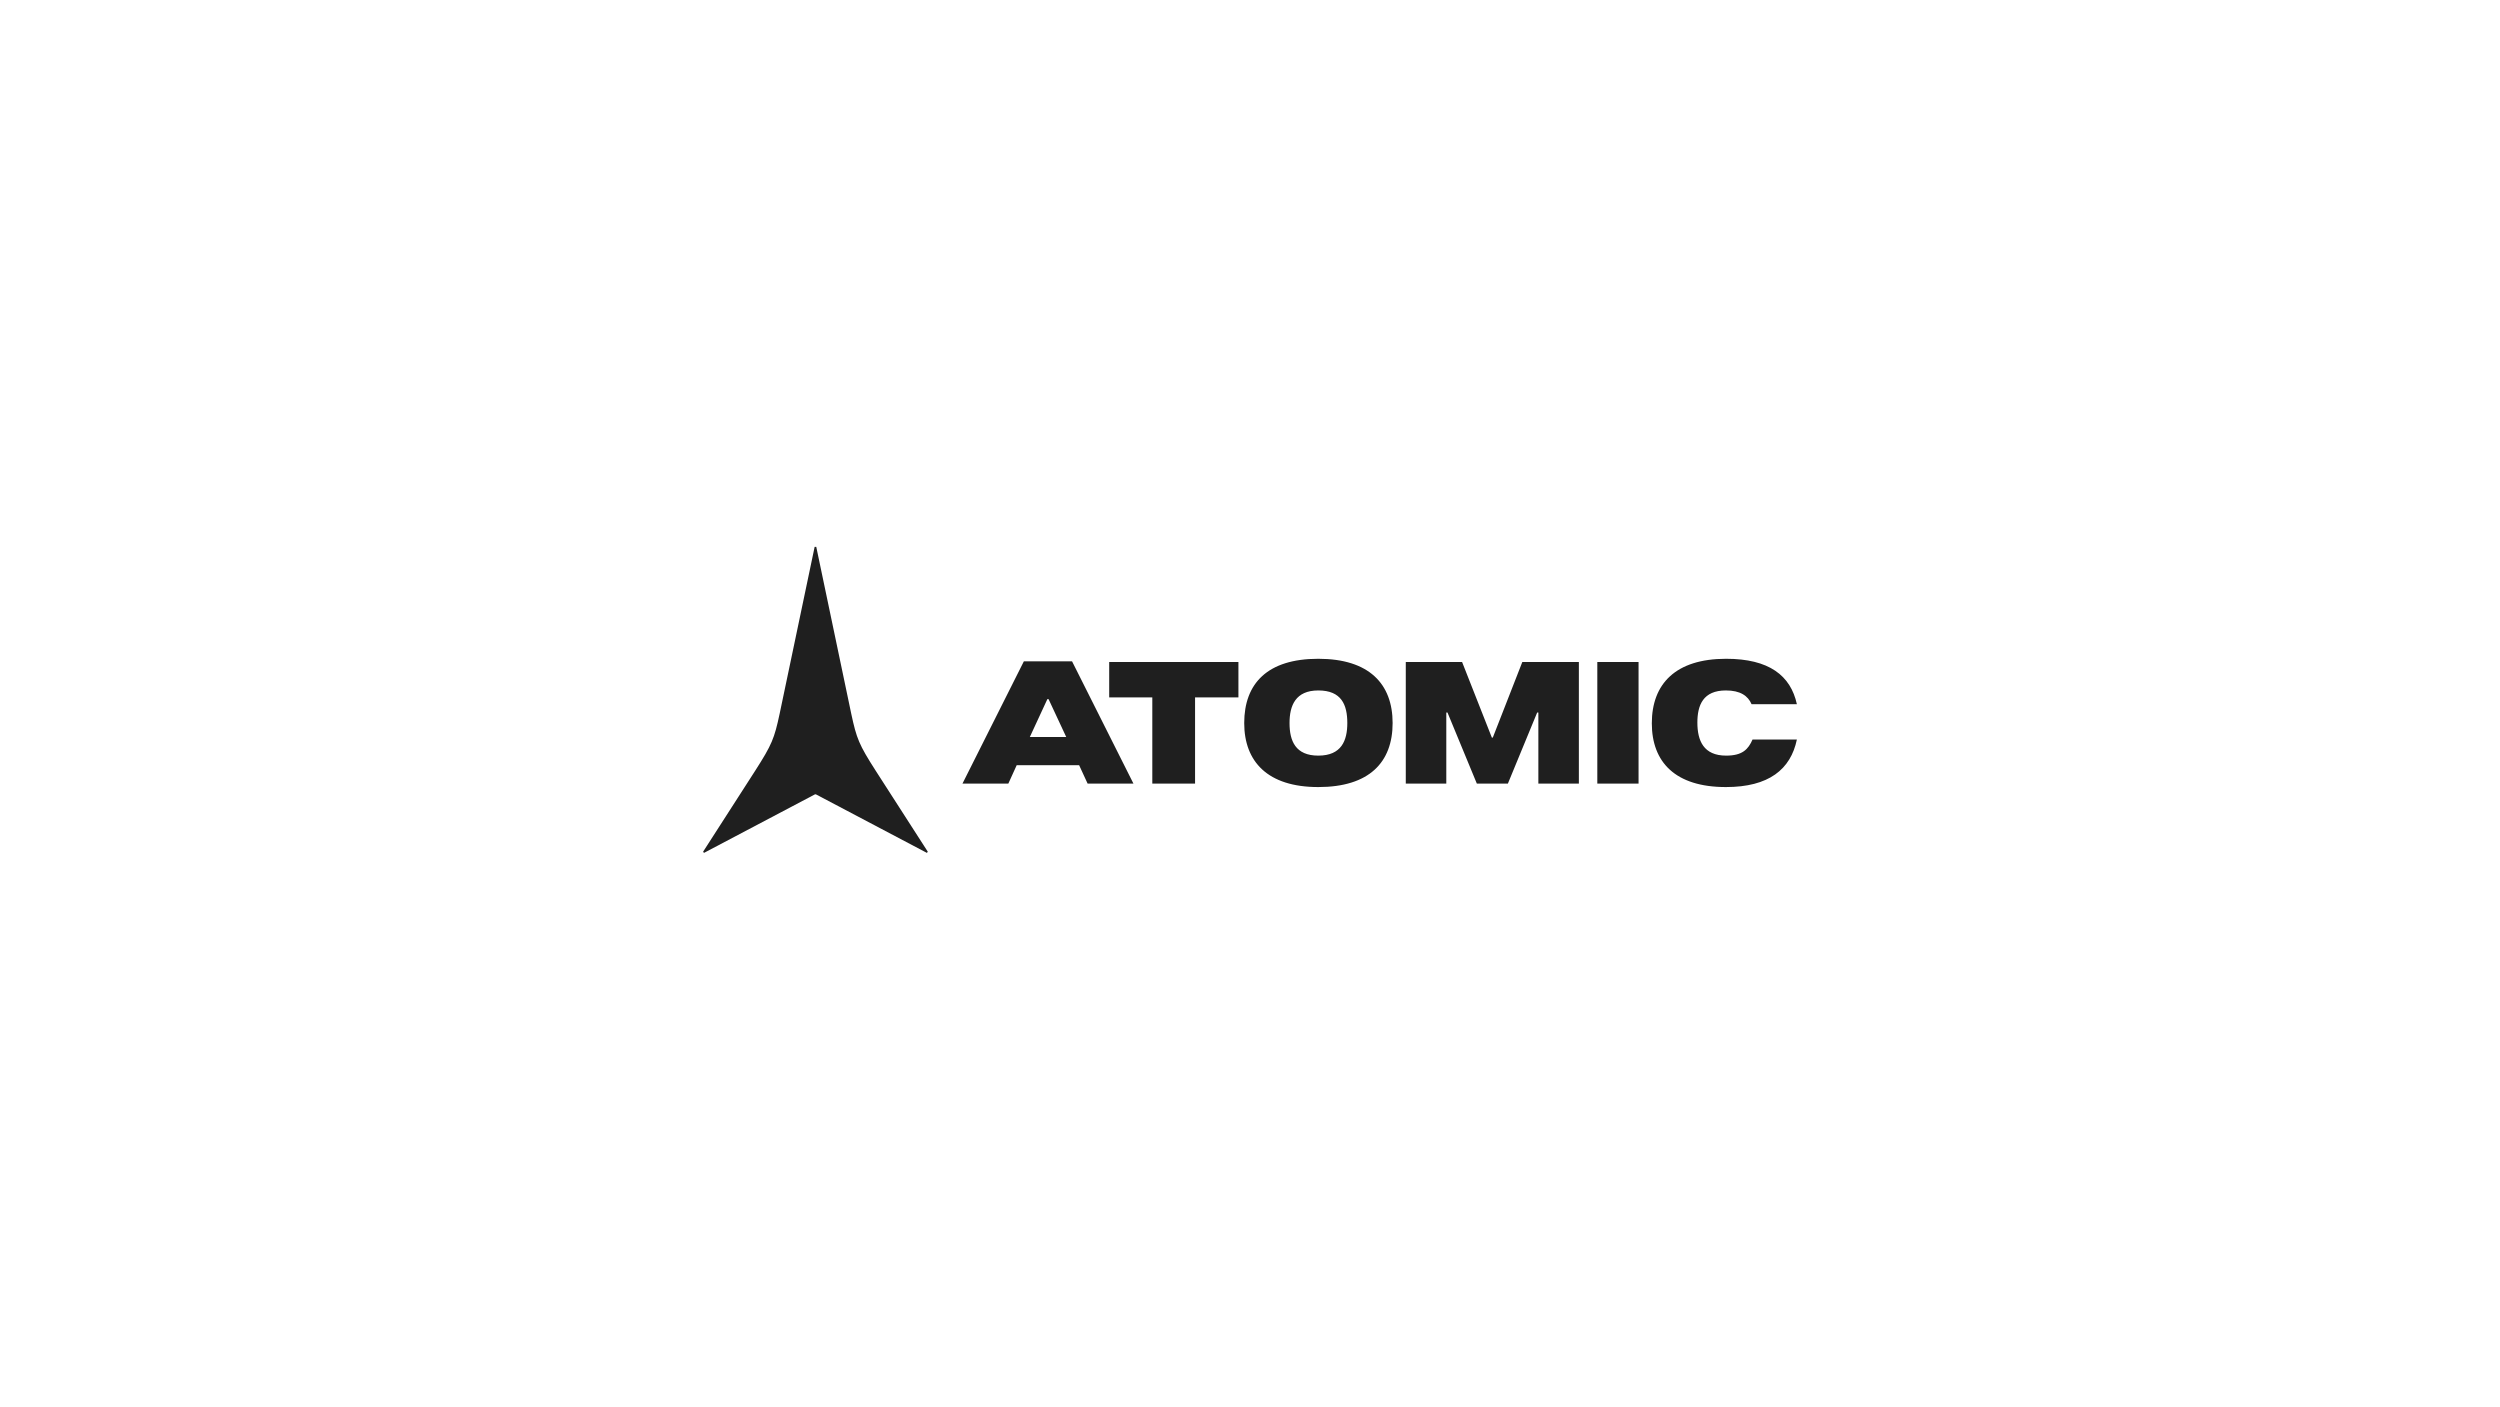
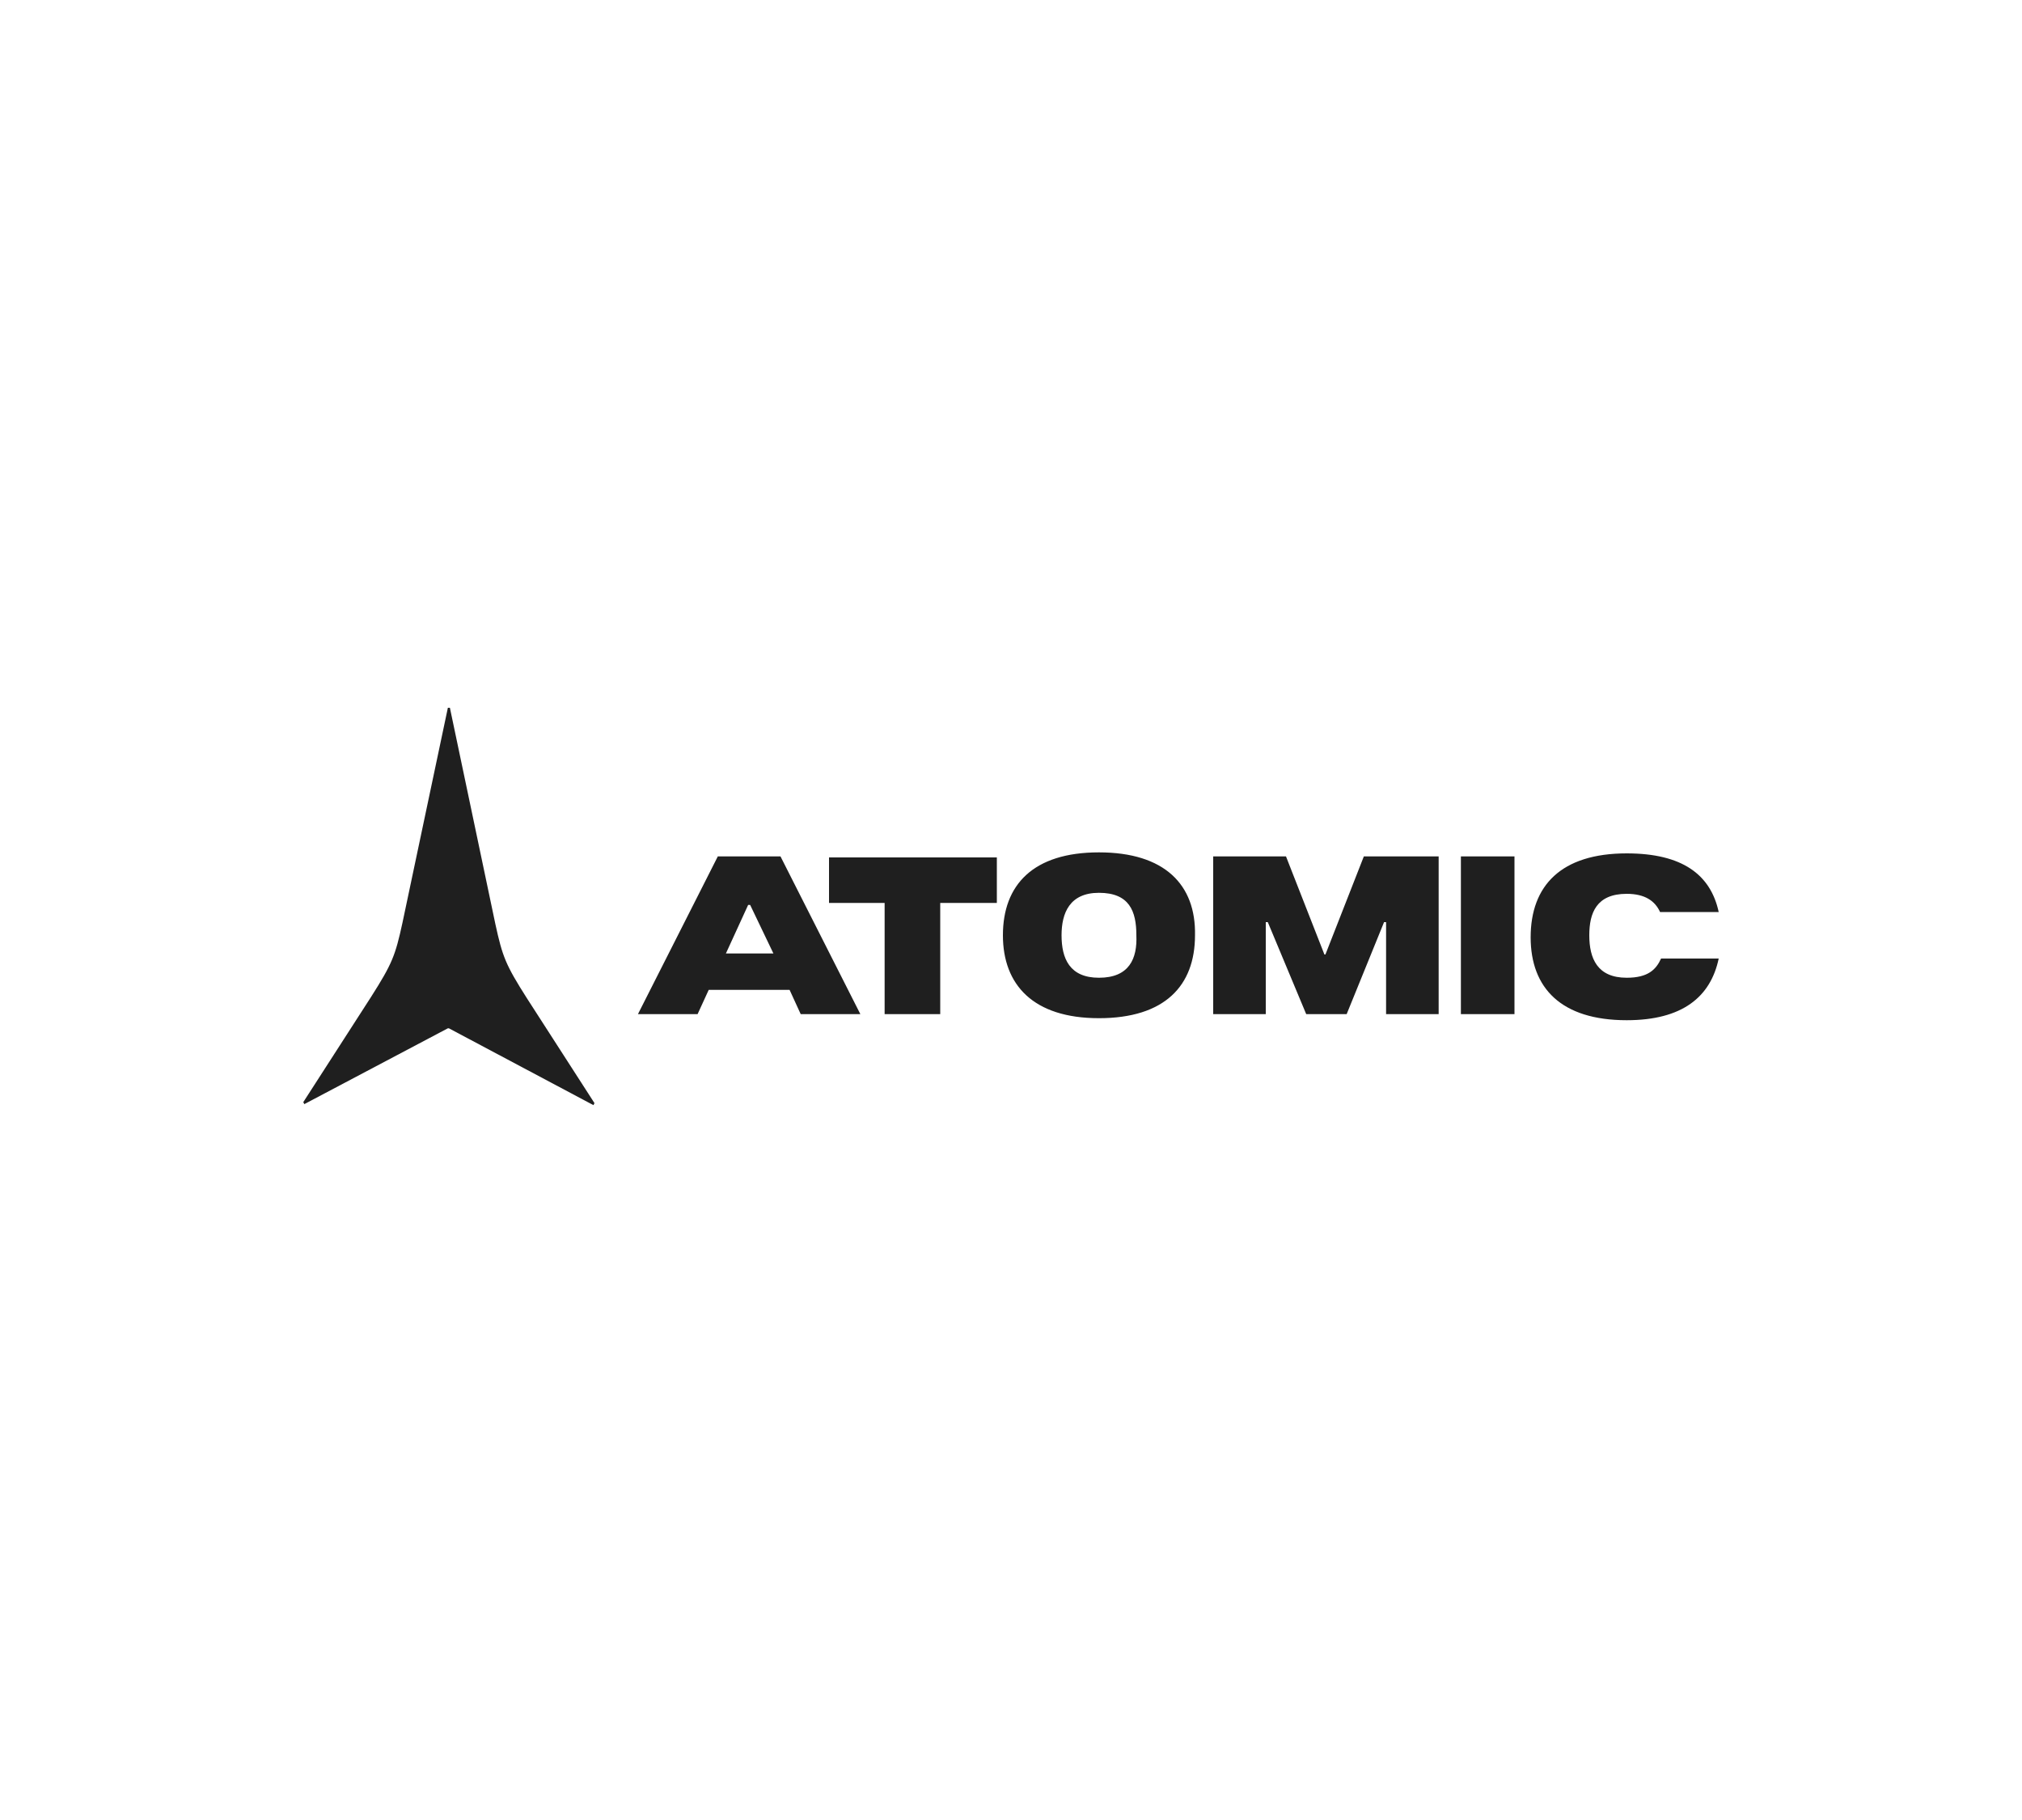
- <svg xmlns="http://www.w3.org/2000/svg" width="320px" height="180px" viewBox="0 0 320 180" version="1.1">
-   <g id="Logo/Atomic" stroke="none" stroke-width="1" fill="none" fill-rule="evenodd">
-     <path d="M194.855,84.74 L191.079,94.409 L190.956,94.409 L187.149,84.74 L179.94,84.74 L179.94,100.297 L185.126,100.297 L185.126,91.208 L185.279,91.208 L189.034,100.297 L193.01,100.297 L196.756,91.208 L196.91,91.208 L196.91,100.297 L202.095,100.297 L202.095,84.74 L194.855,84.74 Z M204.456,100.297 L209.735,100.297 L209.735,84.74 L204.456,84.74 L204.456,100.297 Z M220.946,96.72 C218.062,96.72 217.264,94.813 217.264,92.489 C217.264,90.254 218,88.377 220.915,88.377 C222.757,88.377 223.739,89.062 224.199,90.135 L230,90.135 C229.201,86.469 226.438,84.324 220.946,84.324 C214.471,84.324 211.433,87.542 211.433,92.578 C211.433,97.556 214.44,100.744 220.915,100.744 C226.409,100.744 229.201,98.48 230,94.664 L224.323,94.664 C223.77,95.917 223.033,96.72 220.946,96.72 Z M168.742,96.72 C165.826,96.72 165.06,94.844 165.06,92.549 C165.06,90.313 165.826,88.377 168.742,88.377 C171.718,88.377 172.456,90.224 172.456,92.549 C172.456,94.785 171.718,96.72 168.742,96.72 Z M168.742,84.324 C162.236,84.324 159.26,87.483 159.26,92.549 C159.26,97.496 162.266,100.744 168.742,100.744 C175.248,100.744 178.255,97.586 178.255,92.549 C178.255,87.542 175.248,84.324 168.742,84.324 Z M141.977,89.271 L147.495,89.271 L147.495,100.297 L152.968,100.297 L152.968,89.271 L158.518,89.271 L158.518,84.74 L141.977,84.74 L141.977,89.271 Z M131.818,94.337 L134.062,89.489 L134.216,89.489 L136.478,94.337 L131.818,94.337 Z M137.223,84.651 L145.08,100.297 L139.213,100.297 L138.128,97.943 L130.138,97.943 L129.068,100.297 L123.198,100.297 L131.054,84.651 L137.223,84.651 Z M104.429,101.672 L104.325,101.672 L90.105,109.171 L90,109.015 L96.668,98.648 C98.803,95.316 99.114,94.535 99.794,91.358 L104.274,70 L104.482,70 L108.96,91.358 C109.638,94.535 109.951,95.316 112.086,98.648 L118.755,109.015 L118.649,109.171 L104.429,101.672 Z" id="Fill-1" fill="#1F1F1F" />
+ <svg xmlns="http://www.w3.org/2000/svg" version="1.1" id="Layer_1" x="0px" y="0px" viewBox="0 0 200 180" style="enable-background:new 0 0 200 180;" xml:space="preserve">
+   <style type="text/css">
+ 	.st0{fill-rule:evenodd;clip-rule:evenodd;fill:#1F1F1F;}
+ </style>
+   <g id="Logo_x2F_Atomic">
+     <path id="Fill-1" class="st0" d="M134.9,84.7l-3.8,9.7H131l-3.8-9.7h-7.2v15.6h5.2v-9.1h0.2l3.8,9.1h4l3.7-9.1h0.2v9.1h5.2V84.7   H134.9z M144.5,100.3h5.3V84.7h-5.3V100.3z M160.9,96.7c-2.9,0-3.7-1.9-3.7-4.2c0-2.2,0.7-4.1,3.7-4.1c1.8,0,2.8,0.7,3.3,1.8h5.8   c-0.8-3.7-3.6-5.8-9.1-5.8c-6.5,0-9.5,3.2-9.5,8.3c0,5,3,8.2,9.5,8.2c5.5,0,8.3-2.3,9.1-6.1h-5.7C163.8,95.9,163,96.7,160.9,96.7z    M108.7,96.7c-2.9,0-3.7-1.9-3.7-4.2c0-2.2,0.8-4.2,3.7-4.2c3,0,3.7,1.8,3.7,4.2C112.5,94.8,111.7,96.7,108.7,96.7z M108.7,84.3   c-6.5,0-9.5,3.2-9.5,8.2c0,4.9,3,8.2,9.5,8.2c6.5,0,9.5-3.2,9.5-8.2C118.3,87.5,115.2,84.3,108.7,84.3z M82,89.3h5.5v11H93v-11h5.6   v-4.5H82V89.3z M71.8,94.3l2.2-4.8h0.2l2.3,4.8H71.8z M77.2,84.7l7.9,15.6h-5.9l-1.1-2.4h-8l-1.1,2.4h-5.9l7.9-15.6H77.2z    M44.4,101.7h-0.1l-14.2,7.5L30,109l6.7-10.4c2.1-3.3,2.4-4.1,3.1-7.3L44.3,70h0.2L49,91.4c0.7,3.2,1,4,3.1,7.3l6.7,10.4l-0.1,0.2   L44.4,101.7z" />
  </g>
</svg>
